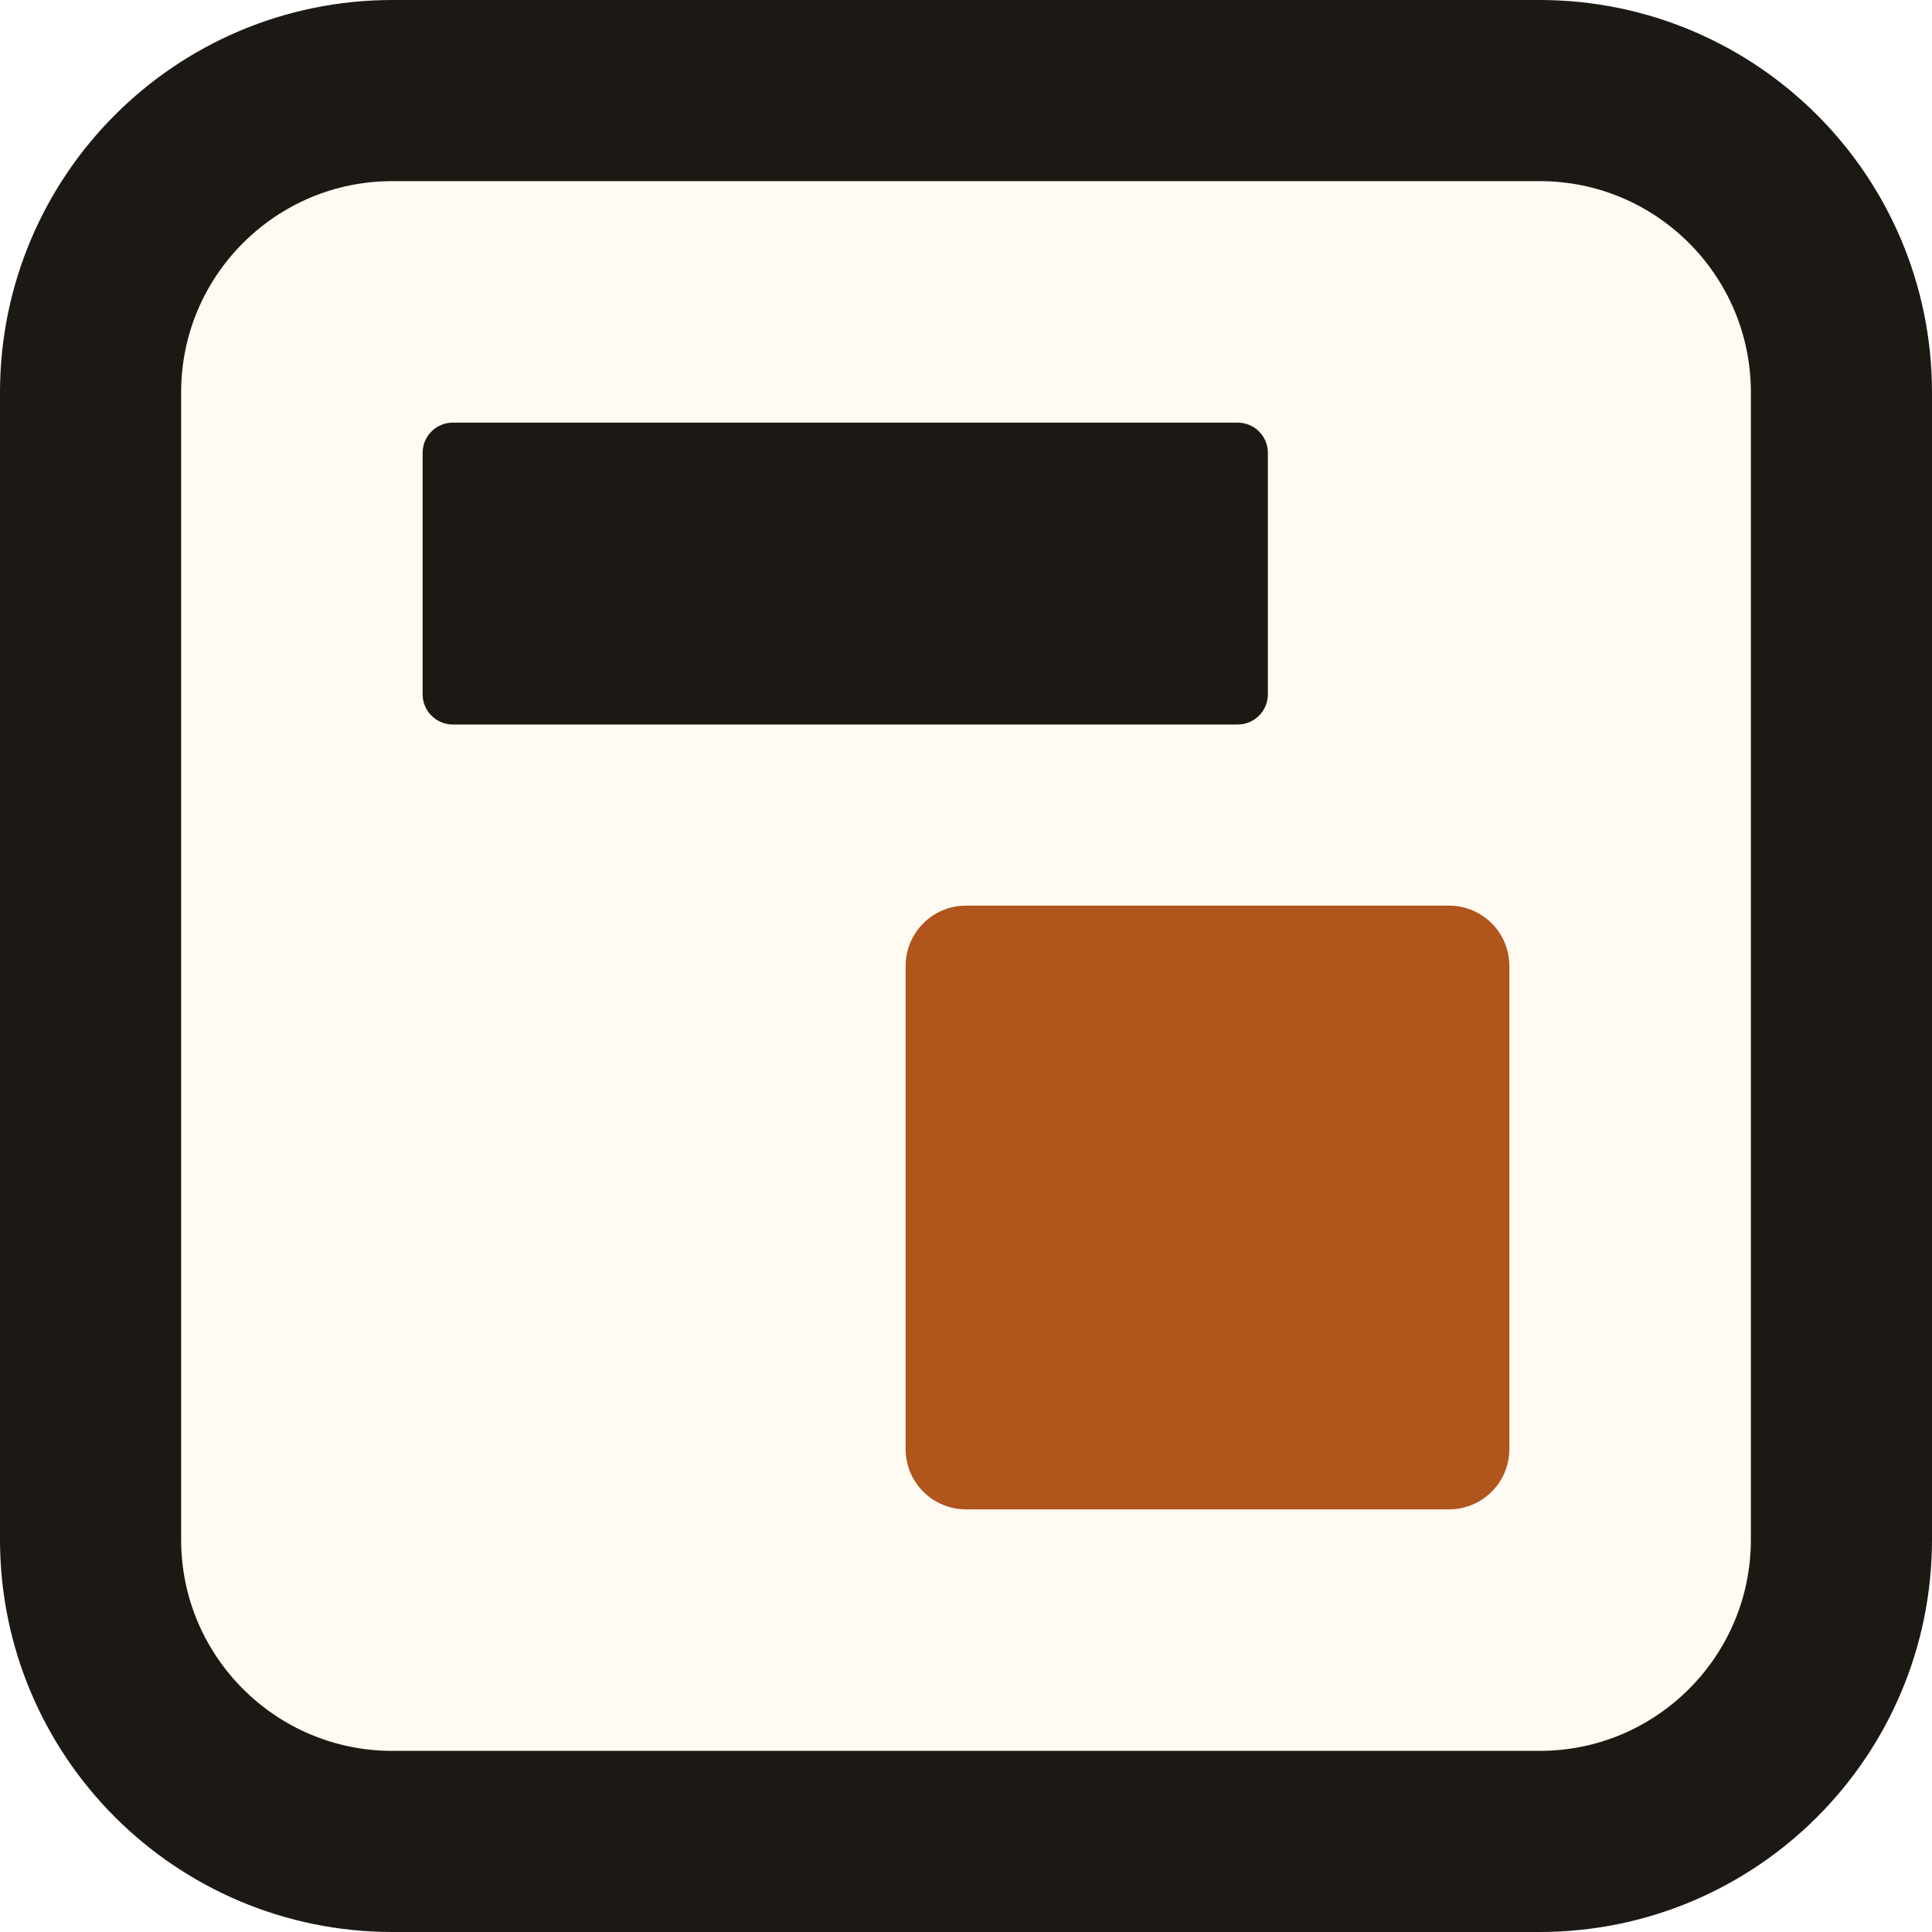
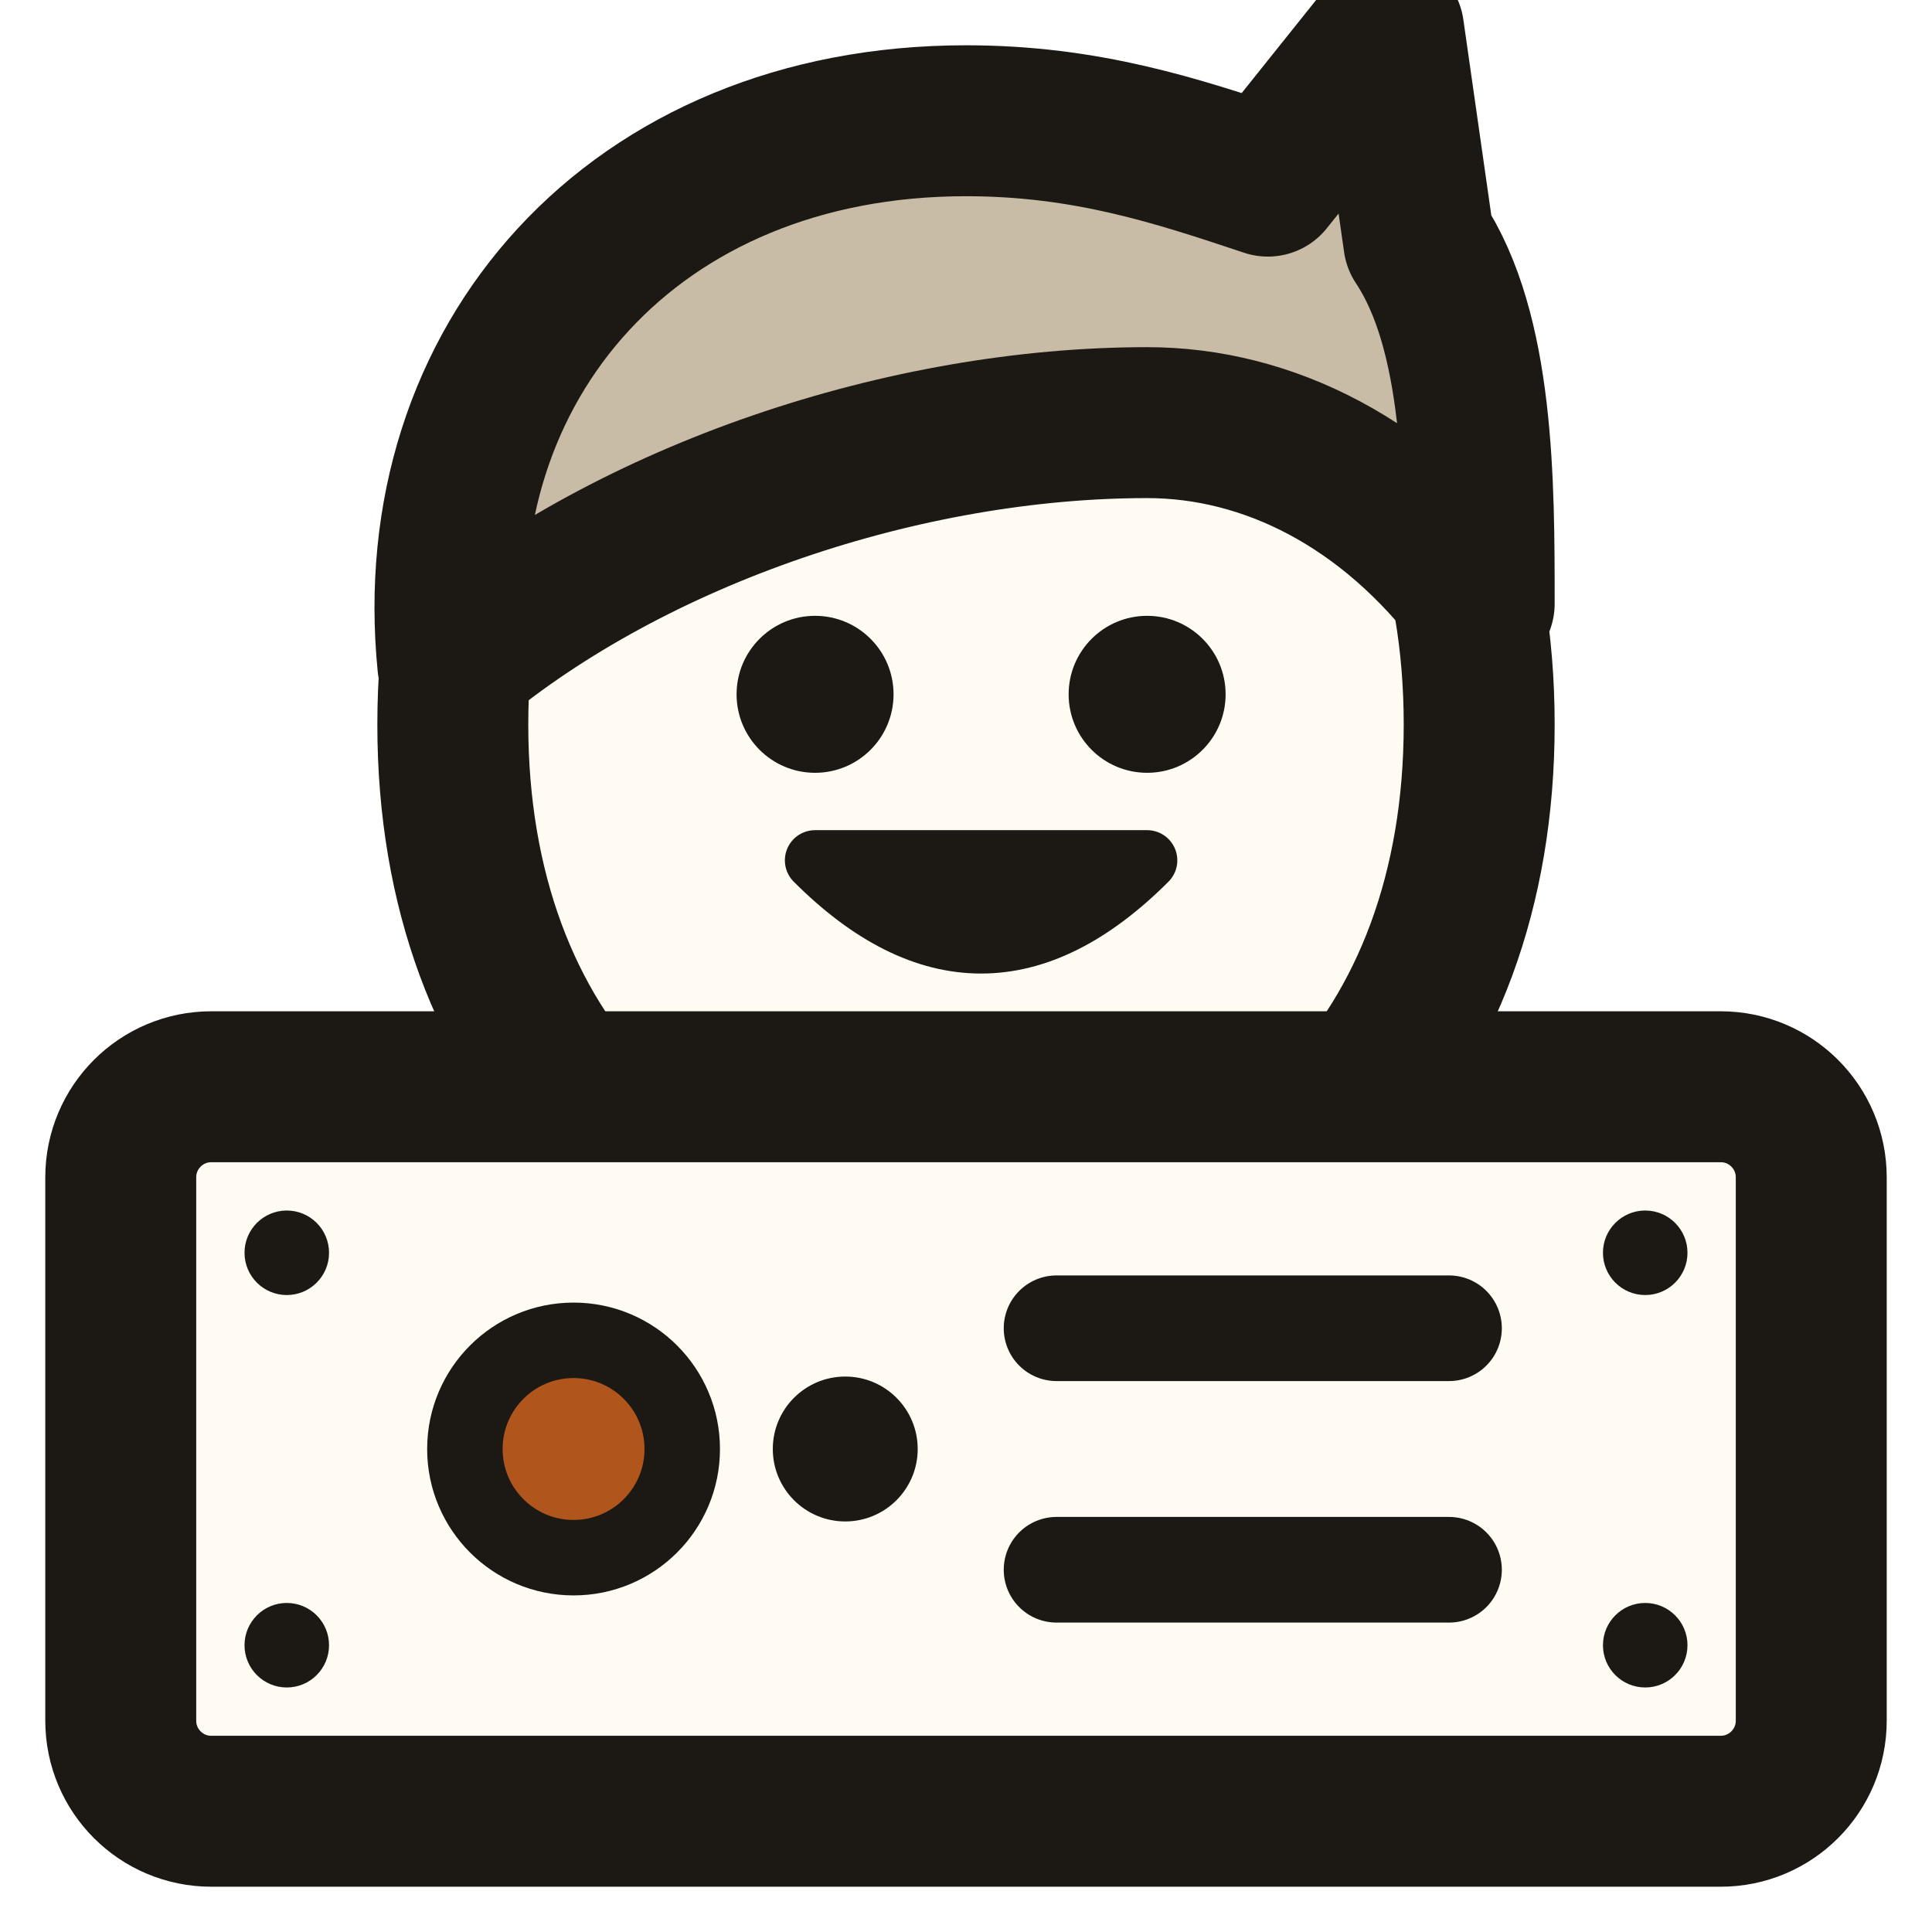
- <svg xmlns="http://www.w3.org/2000/svg" viewBox="0 0 64 64">
-   <rect x="3" y="3" width="58" height="58" rx="10" fill="#fffbf2" stroke="#1c1915" stroke-width="6" />
-   <rect x="14" y="14" width="28" height="10" rx="1" fill="#1c1915" />
-   <rect x="30" y="30" width="20" height="20" rx="2" fill="#b0551c" />
+ <svg xmlns="http://www.w3.org/2000/svg" viewBox="0 0 64 64" fill="none" stroke="#1c1915" stroke-width="5" stroke-linecap="round" stroke-linejoin="round">
+   <path fill="#fffbf2" d="M32 6c10 0 17 7 17 18s-7 18-17 18-17-7-17-18S22 6 32 6Z" />
+   <path fill="#c9bca6" d="M15 22C14 12 21 4 32 4c4 0 7 1 10 2l4-5 1 7c2 3 2 8 2 12-3-4-7-6-11-6-8 0-17 3-23 8Z" />
+   <circle cx="27" cy="23" r="2.6" fill="#1c1915" stroke="none" />
+   <circle cx="38" cy="23" r="2.6" fill="#1c1915" stroke="none" />
+   <path fill="#1c1915" stroke-width="2" d="M27 28.5q5.5 5.5 11 0Z" />
+   <rect x="4" y="36" width="56" height="24" rx="3" fill="#fffbf2" />
+   <g fill="#1c1915" stroke="none">
+     <circle cx="9.5" cy="41.5" r="1.4" />
+     <circle cx="9.5" cy="54.5" r="1.4" />
+     <circle cx="54.5" cy="41.5" r="1.4" />
+     <circle cx="54.5" cy="54.5" r="1.4" />
+     <circle cx="28" cy="48" r="2.4" />
+   </g>
+   <circle cx="19" cy="48" r="3.6" fill="#b0551c" stroke-width="2.5" />
+   <path stroke-width="3.5" d="M35 44h13M35 52h13" />
</svg>
